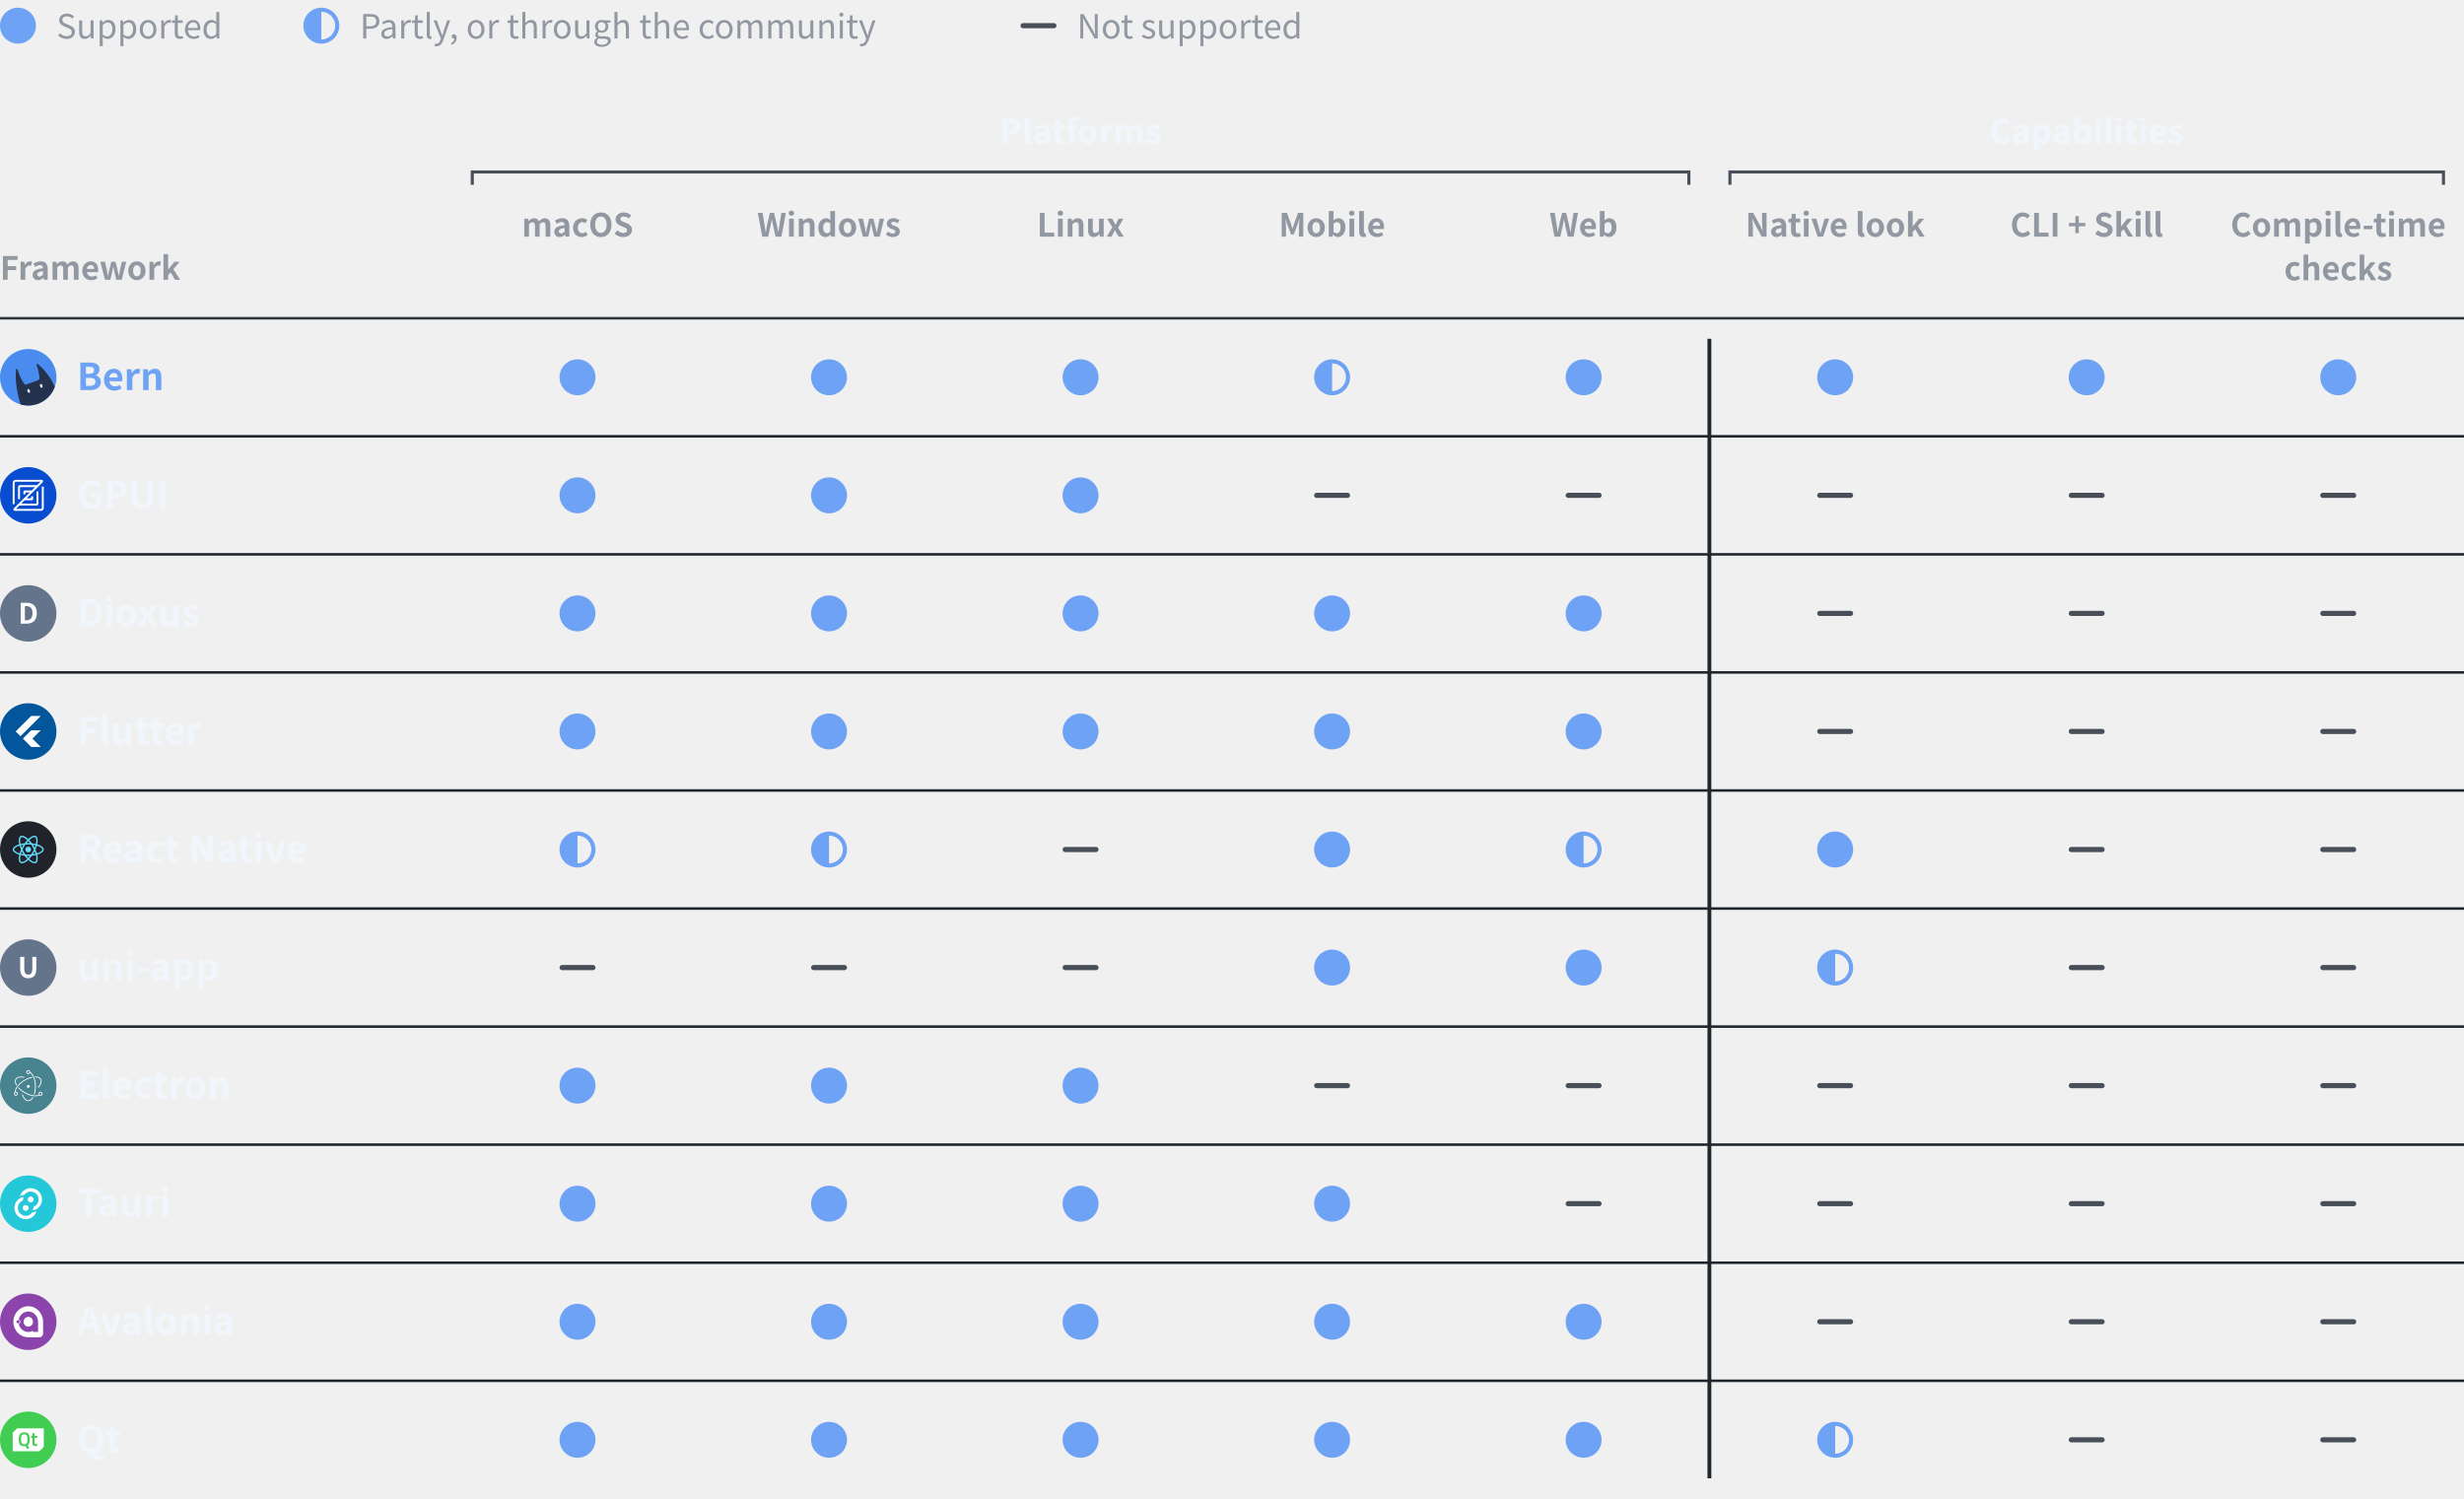
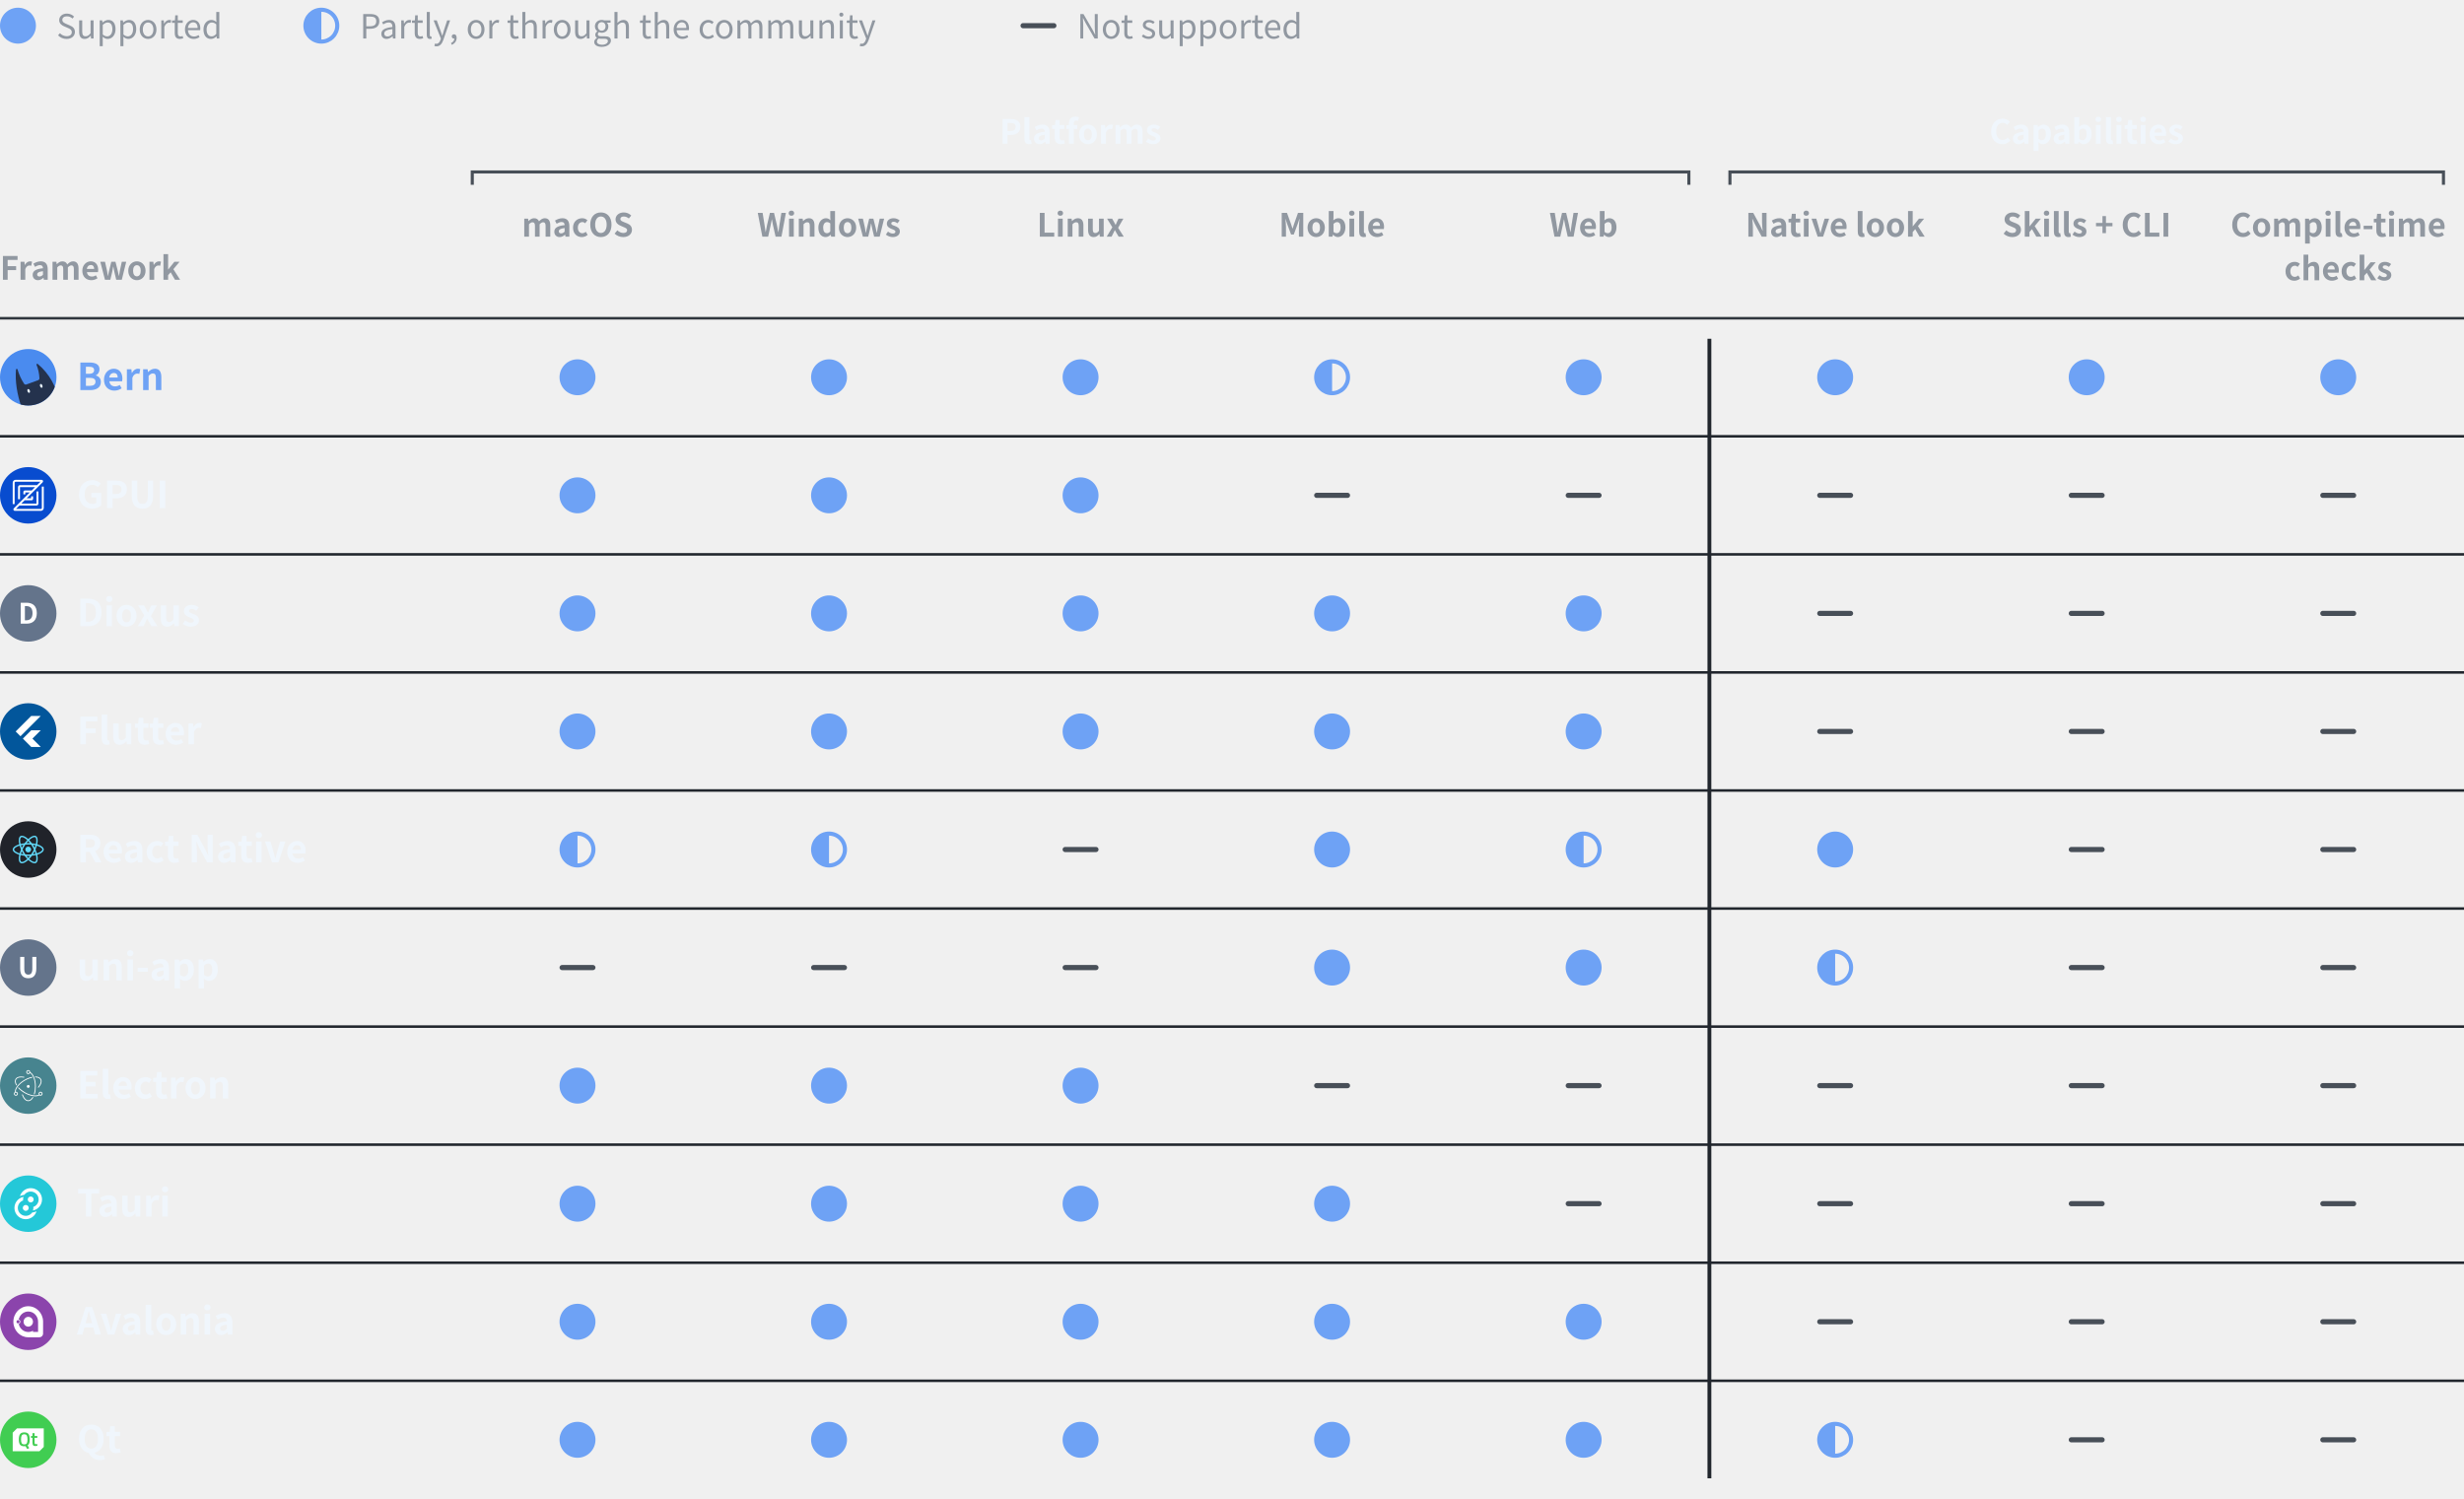
<svg xmlns="http://www.w3.org/2000/svg" viewBox="0 0 960 584" width="960" height="584" font-family="-apple-system, BlinkMacSystemFont, 'Segoe UI', 'PingFang SC', 'Hiragino Sans GB', 'Microsoft YaHei', 'Noto Sans CJK SC', 'Helvetica Neue', Arial, sans-serif">
  <defs>
    <symbol id="bern-logo" viewBox="0 0 1024 1024">
      <defs>
        <clipPath id="bern-symbol-disc">
          <circle cx="512" cy="512" r="512" />
        </clipPath>
      </defs>
      <g clip-path="url(#bern-symbol-disc)">
        <rect width="1024" height="1024" fill="#4A8BEF" />
        <path fill="#24324D" d="M 290.4 372.1 C 270.7 579.3 309.8 827.6 392.0 1060.0 L 1100 1100 L 1060.0 880.0 C 1013.0 692.2 904.4 451.5 684.3 270.5 A 14 14 0 0 0 662.4 286.5 C 693.7 364.2 711.6 444.8 715.3 529.4 A 36 36 0 0 1 691.6 564.9 C 620.6 590.7 549.5 616.5 478.5 642.4 A 36 36 0 0 1 436.0 628.1 C 383.8 547.6 344.6 461.1 317.8 369.5 A 14 14 0 0 0 290.4 372.1 Z" />
        <ellipse rx="22" ry="36" fill="#E8F4FF" transform="translate(520 760) rotate(-20)" />
        <ellipse rx="22" ry="36" fill="#E8F4FF" transform="translate(748 668) rotate(-20)" />
      </g>
    </symbol>
  </defs>
  <circle cx="7.0" cy="10.0" r="7" fill="#6EA2F5" />
  <text x="22" y="15" font-size="13" fill="#9198A1">Supported</text>
  <circle cx="125.2" cy="10.0" r="6.2" fill="none" stroke="#6EA2F5" stroke-width="1.6" />
  <path d="M125.2 3.8 A6.2 6.2 0 0 0 125.2 16.2 Z" fill="#6EA2F5" />
  <text x="140.2" y="15" font-size="13" fill="#9198A1">Partly, or through the community</text>
  <line x1="398.6" y1="10.0" x2="410.6" y2="10.0" stroke="#484F58" stroke-width="2" stroke-linecap="round" />
  <text x="419.6" y="15" font-size="13" fill="#9198A1">Not supported</text>
  <text x="421.0" y="56.0" font-size="13" font-weight="700" fill="#F0F6FC" text-anchor="middle">Platforms</text>
  <path d="M184.0 72 v-5 h474.0 v5" fill="none" stroke="#484F58" stroke-width="1.2" />
  <text x="813.0" y="56.0" font-size="13" font-weight="700" fill="#F0F6FC" text-anchor="middle">Capabilities</text>
  <path d="M674.0 72 v-5 h278.0 v5" fill="none" stroke="#484F58" stroke-width="1.2" />
  <text x="225.0" y="92.2" font-size="12.5" fill="#9198A1" font-weight="600" text-anchor="middle">macOS</text>
  <text x="323.0" y="92.2" font-size="12.5" fill="#9198A1" font-weight="600" text-anchor="middle">Windows</text>
  <text x="421.0" y="92.2" font-size="12.5" fill="#9198A1" font-weight="600" text-anchor="middle">Linux</text>
  <text x="519.0" y="92.2" font-size="12.5" fill="#9198A1" font-weight="600" text-anchor="middle">Mobile</text>
  <text x="617.0" y="92.2" font-size="12.5" fill="#9198A1" font-weight="600" text-anchor="middle">Web</text>
  <text x="715.0" y="92.2" font-size="12.5" fill="#9198A1" font-weight="600" text-anchor="middle">Native look</text>
-   <text x="813.0" y="92.2" font-size="12.5" fill="#9198A1" font-weight="600" text-anchor="middle">CLI + Skill</text>
+   <text x="813.0" y="92.2" font-size="12.5" fill="#9198A1" font-weight="600" text-anchor="middle">Skills + CLI</text>
  <text x="911.0" y="92.2" font-size="12.5" fill="#9198A1" font-weight="600" text-anchor="middle">Compile-time</text>
  <text x="911.0" y="109.2" font-size="12.5" fill="#9198A1" font-weight="600" text-anchor="middle">checks</text>
  <text x="0.0" y="109.0" font-size="12.5" font-weight="700" fill="#9198A1">Framework</text>
  <line x1="0" y1="124.0" x2="960" y2="124.0" stroke="#30363D" />
  <use href="#bern-logo" x="0.0" y="136.0" width="22.0" height="22.0" />
  <text x="30" y="152" font-size="14.5" font-weight="700" fill="#6EA2F5">Bern</text>
  <circle cx="225.0" cy="147.0" r="7" fill="#6EA2F5" />
  <circle cx="323.0" cy="147.0" r="7" fill="#6EA2F5" />
  <circle cx="421.0" cy="147.0" r="7" fill="#6EA2F5" />
  <circle cx="519.0" cy="147.0" r="6.2" fill="none" stroke="#6EA2F5" stroke-width="1.6" />
  <path d="M519.0 140.8 A6.2 6.2 0 0 0 519.0 153.2 Z" fill="#6EA2F5" />
  <circle cx="617.0" cy="147.0" r="7" fill="#6EA2F5" />
  <circle cx="715.0" cy="147.0" r="7" fill="#6EA2F5" />
  <circle cx="813.0" cy="147.0" r="7" fill="#6EA2F5" />
  <circle cx="911.0" cy="147.0" r="7" fill="#6EA2F5" />
  <line x1="0" y1="170.0" x2="960" y2="170.0" stroke="#21262D" />
  <circle cx="11.0" cy="193.0" r="11.0" fill="#084CCF" />
  <path d="M2.25 1.5a.75.75 0 0 0-.75.75v16.5H0V2.25A2.25 2.25 0 0 1 2.25 0h20.095c1.002 0 1.504 1.212.795 1.92L10.764 14.298h3.486V12.75h1.5v1.922a1.125 1.125 0 0 1-1.125 1.125H9.264l-2.578 2.578h11.689V9h1.5v9.375a1.5 1.5 0 0 1-1.5 1.5H5.185L2.562 22.5H21.75a.75.75 0 0 0 .75-.75V5.25H24v16.5A2.25 2.25 0 0 1 21.75 24H1.655C.653 24 .151 22.788.86 22.08L13.19 9.75H9.75v1.5h-1.5V9.375A1.125 1.125 0 0 1 9.375 8.25h5.314l2.625-2.625H5.625V15h-1.5V5.625a1.5 1.5 0 0 1 1.5-1.5h13.19L21.438 1.5z" fill="#FFFFFF" transform="translate(4.95 186.95) scale(0.5042)" />
  <text x="30" y="198" font-size="14.5" font-weight="700" fill="#F0F6FC">GPUI</text>
  <circle cx="225.0" cy="193.0" r="7" fill="#6EA2F5" />
  <circle cx="323.0" cy="193.0" r="7" fill="#6EA2F5" />
  <circle cx="421.0" cy="193.0" r="7" fill="#6EA2F5" />
  <line x1="513.0" y1="193.0" x2="525.0" y2="193.0" stroke="#484F58" stroke-width="2" stroke-linecap="round" />
  <line x1="611.0" y1="193.0" x2="623.0" y2="193.0" stroke="#484F58" stroke-width="2" stroke-linecap="round" />
  <line x1="709.0" y1="193.0" x2="721.0" y2="193.0" stroke="#484F58" stroke-width="2" stroke-linecap="round" />
  <line x1="807.0" y1="193.0" x2="819.0" y2="193.0" stroke="#484F58" stroke-width="2" stroke-linecap="round" />
  <line x1="905.0" y1="193.0" x2="917.0" y2="193.0" stroke="#484F58" stroke-width="2" stroke-linecap="round" />
  <line x1="0" y1="216.0" x2="960" y2="216.0" stroke="#21262D" />
  <circle cx="11.0" cy="239.0" r="11.0" fill="#64748B" />
  <text x="11.0" y="243.0" text-anchor="middle" font-size="11.0" font-weight="700" fill="#FFFFFF">D</text>
  <text x="30" y="244" font-size="14.5" font-weight="700" fill="#F0F6FC">Dioxus</text>
  <circle cx="225.0" cy="239.0" r="7" fill="#6EA2F5" />
  <circle cx="323.0" cy="239.0" r="7" fill="#6EA2F5" />
  <circle cx="421.0" cy="239.0" r="7" fill="#6EA2F5" />
  <circle cx="519.0" cy="239.0" r="7" fill="#6EA2F5" />
  <circle cx="617.0" cy="239.0" r="7" fill="#6EA2F5" />
  <line x1="709.0" y1="239.0" x2="721.0" y2="239.0" stroke="#484F58" stroke-width="2" stroke-linecap="round" />
  <line x1="807.0" y1="239.0" x2="819.0" y2="239.0" stroke="#484F58" stroke-width="2" stroke-linecap="round" />
  <line x1="905.0" y1="239.0" x2="917.0" y2="239.0" stroke="#484F58" stroke-width="2" stroke-linecap="round" />
  <line x1="0" y1="262.0" x2="960" y2="262.0" stroke="#21262D" />
  <circle cx="11.0" cy="285.0" r="11.0" fill="#02569B" />
  <path d="M14.314 0L2.3 12 6 15.7 21.684.013h-7.357zm.014 11.072L7.857 17.53l6.47 6.47H21.7l-6.46-6.468 6.46-6.46h-7.37z" fill="#FFFFFF" transform="translate(4.95 278.95) scale(0.5042)" />
  <text x="30" y="290" font-size="14.5" font-weight="700" fill="#F0F6FC">Flutter</text>
  <circle cx="225.0" cy="285.0" r="7" fill="#6EA2F5" />
  <circle cx="323.0" cy="285.0" r="7" fill="#6EA2F5" />
  <circle cx="421.0" cy="285.0" r="7" fill="#6EA2F5" />
  <circle cx="519.0" cy="285.0" r="7" fill="#6EA2F5" />
  <circle cx="617.0" cy="285.0" r="7" fill="#6EA2F5" />
  <line x1="709.0" y1="285.0" x2="721.0" y2="285.0" stroke="#484F58" stroke-width="2" stroke-linecap="round" />
  <line x1="807.0" y1="285.0" x2="819.0" y2="285.0" stroke="#484F58" stroke-width="2" stroke-linecap="round" />
  <line x1="905.0" y1="285.0" x2="917.0" y2="285.0" stroke="#484F58" stroke-width="2" stroke-linecap="round" />
  <line x1="0" y1="308.0" x2="960" y2="308.0" stroke="#21262D" />
  <circle cx="11.0" cy="331.0" r="11.0" fill="#20232A" />
  <path d="M14.23 12.004a2.236 2.236 0 0 1-2.235 2.236 2.236 2.236 0 0 1-2.236-2.236 2.236 2.236 0 0 1 2.235-2.236 2.236 2.236 0 0 1 2.236 2.236zm2.648-10.69c-1.346 0-3.107.96-4.888 2.622-1.78-1.653-3.542-2.602-4.887-2.602-.41 0-.783.093-1.106.278-1.375.793-1.683 3.264-.973 6.365C1.98 8.917 0 10.42 0 12.004c0 1.59 1.99 3.097 5.043 4.03-.704 3.113-.39 5.588.988 6.38.32.187.69.275 1.102.275 1.345 0 3.107-.96 4.888-2.624 1.78 1.654 3.542 2.603 4.887 2.603.41 0 .783-.09 1.106-.275 1.374-.792 1.683-3.263.973-6.365C22.02 15.096 24 13.59 24 12.004c0-1.59-1.99-3.097-5.043-4.032.704-3.11.39-5.587-.988-6.38-.318-.184-.688-.277-1.092-.278zm-.005 1.09v.006c.225 0 .406.044.558.127.666.382.955 1.835.73 3.704-.054.46-.142.945-.25 1.44-.96-.236-2.006-.417-3.107-.534-.66-.905-1.345-1.727-2.035-2.447 1.592-1.48 3.087-2.292 4.105-2.295zm-9.77.02c1.012 0 2.514.808 4.11 2.28-.686.72-1.37 1.537-2.02 2.442-1.107.117-2.154.298-3.113.538-.112-.49-.195-.964-.254-1.42-.23-1.868.054-3.32.714-3.707.19-.09.4-.127.563-.132zm4.882 3.05c.455.468.91.992 1.36 1.564-.44-.02-.89-.034-1.345-.034-.46 0-.915.01-1.36.034.44-.572.895-1.096 1.345-1.565zM12 8.1c.74 0 1.477.034 2.202.093.406.582.802 1.203 1.183 1.86.372.64.71 1.29 1.018 1.946-.308.655-.646 1.31-1.013 1.95-.38.66-.773 1.288-1.18 1.87-.728.063-1.466.098-2.21.098-.74 0-1.477-.035-2.202-.093-.406-.582-.802-1.204-1.183-1.86-.372-.64-.71-1.29-1.018-1.946.303-.657.646-1.313 1.013-1.954.38-.66.773-1.286 1.18-1.868.728-.064 1.466-.098 2.21-.098zm-3.635.254c-.24.377-.48.763-.704 1.16-.225.39-.435.782-.635 1.174-.265-.656-.49-1.31-.676-1.947.64-.15 1.315-.283 2.015-.386zm7.26 0c.695.103 1.365.23 2.006.387-.18.632-.405 1.282-.66 1.933-.2-.39-.41-.783-.64-1.174-.225-.392-.465-.774-.705-1.146zm3.063.675c.484.15.944.317 1.375.498 1.732.74 2.852 1.708 2.852 2.476-.005.768-1.125 1.74-2.857 2.475-.42.18-.88.342-1.355.493-.28-.958-.646-1.956-1.1-2.98.45-1.017.81-2.01 1.085-2.964zm-13.395.004c.278.96.645 1.957 1.1 2.98-.45 1.017-.812 2.01-1.086 2.964-.484-.15-.944-.318-1.37-.5-1.732-.737-2.852-1.706-2.852-2.474 0-.768 1.12-1.742 2.852-2.476.42-.18.88-.342 1.356-.494zm11.678 4.28c.265.657.49 1.312.676 1.948-.64.157-1.316.29-2.016.39.24-.375.48-.762.705-1.158.225-.39.435-.788.636-1.18zm-9.945.02c.2.392.41.783.64 1.175.23.39.465.772.705 1.143-.695-.102-1.365-.23-2.006-.386.18-.63.406-1.282.66-1.933zM17.92 16.32c.112.493.2.968.254 1.423.23 1.868-.054 3.32-.714 3.708-.147.09-.338.128-.563.128-1.012 0-2.514-.807-4.11-2.28.686-.72 1.37-1.536 2.02-2.44 1.107-.118 2.154-.3 3.113-.54zm-11.83.01c.96.234 2.006.415 3.107.532.66.905 1.345 1.727 2.035 2.446-1.595 1.483-3.092 2.295-4.11 2.295-.22-.005-.406-.05-.553-.132-.666-.38-.955-1.834-.73-3.703.054-.46.142-.944.25-1.438zm4.56.64c.44.02.89.034 1.345.034.46 0 .915-.01 1.36-.034-.44.572-.895 1.095-1.345 1.565-.455-.47-.91-.993-1.36-1.565z" fill="#61DAFB" transform="translate(4.95 324.95) scale(0.5042)" />
  <text x="30" y="336" font-size="14.5" font-weight="700" fill="#F0F6FC">React Native</text>
  <circle cx="225.0" cy="331.0" r="6.2" fill="none" stroke="#6EA2F5" stroke-width="1.6" />
  <path d="M225.0 324.8 A6.2 6.2 0 0 0 225.0 337.2 Z" fill="#6EA2F5" />
  <circle cx="323.0" cy="331.0" r="6.2" fill="none" stroke="#6EA2F5" stroke-width="1.6" />
  <path d="M323.0 324.8 A6.2 6.2 0 0 0 323.0 337.2 Z" fill="#6EA2F5" />
  <line x1="415.0" y1="331.0" x2="427.0" y2="331.0" stroke="#484F58" stroke-width="2" stroke-linecap="round" />
  <circle cx="519.0" cy="331.0" r="7" fill="#6EA2F5" />
  <circle cx="617.0" cy="331.0" r="6.2" fill="none" stroke="#6EA2F5" stroke-width="1.6" />
  <path d="M617.0 324.8 A6.2 6.2 0 0 0 617.0 337.2 Z" fill="#6EA2F5" />
  <circle cx="715.0" cy="331.0" r="7" fill="#6EA2F5" />
  <line x1="807.0" y1="331.0" x2="819.0" y2="331.0" stroke="#484F58" stroke-width="2" stroke-linecap="round" />
  <line x1="905.0" y1="331.0" x2="917.0" y2="331.0" stroke="#484F58" stroke-width="2" stroke-linecap="round" />
  <line x1="0" y1="354.0" x2="960" y2="354.0" stroke="#21262D" />
  <circle cx="11.0" cy="377.0" r="11.0" fill="#64748B" />
  <text x="11.0" y="381.0" text-anchor="middle" font-size="11.0" font-weight="700" fill="#FFFFFF">U</text>
  <text x="30" y="382" font-size="14.5" font-weight="700" fill="#F0F6FC">uni-app</text>
  <line x1="219.0" y1="377.0" x2="231.0" y2="377.0" stroke="#484F58" stroke-width="2" stroke-linecap="round" />
  <line x1="317.0" y1="377.0" x2="329.0" y2="377.0" stroke="#484F58" stroke-width="2" stroke-linecap="round" />
  <line x1="415.0" y1="377.0" x2="427.0" y2="377.0" stroke="#484F58" stroke-width="2" stroke-linecap="round" />
  <circle cx="519.0" cy="377.0" r="7" fill="#6EA2F5" />
  <circle cx="617.0" cy="377.0" r="7" fill="#6EA2F5" />
  <circle cx="715.0" cy="377.0" r="6.2" fill="none" stroke="#6EA2F5" stroke-width="1.6" />
  <path d="M715.0 370.8 A6.2 6.2 0 0 0 715.0 383.2 Z" fill="#6EA2F5" />
  <line x1="807.0" y1="377.0" x2="819.0" y2="377.0" stroke="#484F58" stroke-width="2" stroke-linecap="round" />
  <line x1="905.0" y1="377.0" x2="917.0" y2="377.0" stroke="#484F58" stroke-width="2" stroke-linecap="round" />
  <line x1="0" y1="400.0" x2="960" y2="400.0" stroke="#21262D" />
  <circle cx="11.0" cy="423.0" r="11.0" fill="#47848F" />
  <path d="M12.011 0c-.85 0-1.539.689-1.539 1.539 0 .85.689 1.539 1.539 1.539.595 0 1.11-.338 1.366-.832 2.221 1.268 3.847 5.473 3.847 10.362 0 2.071-.289 4.056-.825 5.769a.322.322 0 0 0 .211.403.322.322 0 0 0 .403-.211c.556-1.776.854-3.825.854-5.96 0-5.193-1.772-9.686-4.321-11.003.001-.022.004-.044.004-.067 0-.85-.689-1.539-1.539-1.539zm0 .643a.896.896 0 1 1 0 1.792.896.896 0 1 1 0-1.792zm-5.486 4.305c-2.067.007-3.647.665-4.388 1.948-.738 1.277-.527 2.971.511 4.781a.322.322 0 0 0 .558-.32C2.271 9.727 2.089 8.266 2.694 7.218c.821-1.422 3.033-1.955 5.932-1.427a.322.322 0 0 0 .115-.633c-.784-.143-1.527-.212-2.216-.21zm11.052.018a.322.322 0 0 0-.008.643c1.834.024 3.156.596 3.75 1.626.819 1.419.18 3.595-1.718 5.837a.322.322 0 0 0 .038.454.322.322 0 0 0 .453-.038c2.054-2.426 2.771-4.866 1.784-6.574-.726-1.257-2.26-1.921-4.299-1.947zm-2.698.292a.323.323 0 0 0-.065.007c-1.857.398-3.833 1.175-5.731 2.271-4.57 2.638-7.592 6.495-7.36 9.372-.473.263-.793.766-.793 1.345 0 .85.689 1.539 1.539 1.539.85 0 1.539-.689 1.539-1.539 0-.85-.689-1.539-1.539-1.539-.038 0-.075.003-.113.006-.1-2.56 2.743-6.141 7.048-8.627 1.841-1.063 3.755-1.816 5.545-2.2a.322.322 0 0 0-.07-.636zm-2.879 6.236a1.119 1.119 0 0 0-.224.025c-.601.13-.983.723-.853 1.324.13.601.723.983 1.324.853.601-.13.983-.723.853-1.324-.114-.526-.582-.884-1.099-.879zM4.532 13.341a.321.321 0 0 0-.232.084.321.321 0 0 0-.021.454c1.268 1.394 2.916 2.701 4.795 3.786 4.415 2.549 9.106 3.285 11.561 1.839a1.53 1.53 0 0 0 .897.29c.85 0 1.539-.689 1.539-1.539 0-.85-.689-1.539-1.539-1.539-.85 0-1.539.689-1.539 1.539 0 .276.074.534.201.758-2.245 1.214-6.631.5-10.798-1.905-1.823-1.052-3.418-2.318-4.64-3.661a.321.321 0 0 0-.223-.105zm-2.063 4.017a.896.896 0 1 1 0 1.792.896.896 0 1 1 0-1.792zm19.062 0a.896.896 0 1 1 0 1.792.891.891 0 0 1-.586-.219c-.003-.004-.004-.008-.007-.012a.32.32 0 0 0-.096-.091.896.896 0 0 1 .689-1.469zm-14.005 1.368a.322.322 0 0 0-.321.43C8.279 22.154 10.036 24 12.011 24c1.441 0 2.773-.982 3.813-2.711a.322.322 0 0 0-.11-.441.322.322 0 0 0-.442.11c-.934 1.554-2.081 2.399-3.261 2.399-1.641 0-3.208-1.647-4.2-4.418a.322.322 0 0 0-.285-.213z" fill="#FFFFFF" transform="translate(4.95 416.95) scale(0.5042)" />
  <text x="30" y="428" font-size="14.5" font-weight="700" fill="#F0F6FC">Electron</text>
  <circle cx="225.0" cy="423.0" r="7" fill="#6EA2F5" />
  <circle cx="323.0" cy="423.0" r="7" fill="#6EA2F5" />
  <circle cx="421.0" cy="423.0" r="7" fill="#6EA2F5" />
  <line x1="513.0" y1="423.0" x2="525.0" y2="423.0" stroke="#484F58" stroke-width="2" stroke-linecap="round" />
  <line x1="611.0" y1="423.0" x2="623.0" y2="423.0" stroke="#484F58" stroke-width="2" stroke-linecap="round" />
  <line x1="709.0" y1="423.0" x2="721.0" y2="423.0" stroke="#484F58" stroke-width="2" stroke-linecap="round" />
  <line x1="807.0" y1="423.0" x2="819.0" y2="423.0" stroke="#484F58" stroke-width="2" stroke-linecap="round" />
  <line x1="905.0" y1="423.0" x2="917.0" y2="423.0" stroke="#484F58" stroke-width="2" stroke-linecap="round" />
  <line x1="0" y1="446.0" x2="960" y2="446.0" stroke="#21262D" />
  <circle cx="11.0" cy="469.0" r="11.0" fill="#24C8D8" />
  <path d="M13.912 0a8.72 8.72 0 0 0-8.308 6.139c1.05-.515 2.18-.845 3.342-.976 2.415-3.363 7.4-3.412 9.88-.097 2.48 3.315 1.025 8.084-2.883 9.45a6.131 6.131 0 0 1-.3 2.762 8.72 8.72 0 0 0 3.01-1.225A8.72 8.72 0 0 0 13.913 0zm.082 6.451a2.284 2.284 0 1 0-.15 4.566 2.284 2.284 0 0 0 .15-4.566zm-5.629.27a8.72 8.72 0 0 0-3.031 1.235 8.72 8.72 0 1 0 13.06 9.913 10.173 10.174 0 0 1-3.343.965 6.125 6.125 0 1 1-7.028-9.343 6.114 6.115 0 0 1 .342-2.772zm1.713 6.27a2.284 2.284 0 0 0-2.284 2.283 2.284 2.284 0 0 0 2.284 2.284 2.284 2.284 0 0 0 2.284-2.284 2.284 2.284 0 0 0-2.284-2.284z" fill="#FFFFFF" transform="translate(4.95 462.95) scale(0.5042)" />
  <text x="30" y="474" font-size="14.5" font-weight="700" fill="#F0F6FC">Tauri</text>
  <circle cx="225.0" cy="469.0" r="7" fill="#6EA2F5" />
  <circle cx="323.0" cy="469.0" r="7" fill="#6EA2F5" />
  <circle cx="421.0" cy="469.0" r="7" fill="#6EA2F5" />
  <circle cx="519.0" cy="469.0" r="7" fill="#6EA2F5" />
  <line x1="611.0" y1="469.0" x2="623.0" y2="469.0" stroke="#484F58" stroke-width="2" stroke-linecap="round" />
  <line x1="709.0" y1="469.0" x2="721.0" y2="469.0" stroke="#484F58" stroke-width="2" stroke-linecap="round" />
  <line x1="807.0" y1="469.0" x2="819.0" y2="469.0" stroke="#484F58" stroke-width="2" stroke-linecap="round" />
  <line x1="905.0" y1="469.0" x2="917.0" y2="469.0" stroke="#484F58" stroke-width="2" stroke-linecap="round" />
  <line x1="0" y1="492.0" x2="960" y2="492.0" stroke="#21262D" />
  <circle cx="11.0" cy="515.0" r="11.0" fill="#8B44AC" />
  <path d="M12.034 8.208c-2.003 0-3.627 1.696-3.627 3.789s1.624 3.789 3.627 3.789 3.627-1.697 3.627-3.79-1.624-3.788-3.627-3.788m-7.392 2.067c.72.211 1.248.902 1.248 1.722s-.528 1.51-1.248 1.721c.752 3.54 3.776 6.188 7.392 6.188 1.316 0 2.554-.35 3.632-.967v.914h3.94v-7.528a5 5 0 0 0 0-.224v-.104c0-4.369-3.39-7.91-7.572-7.91-3.616 0-6.64 2.648-7.392 6.188m-.5 2.982c.67 0 1.212-.567 1.212-1.266s-.542-1.265-1.212-1.265-1.211.566-1.211 1.265c0 .7.542 1.266 1.211 1.266M20.682 24H11.8C5.549 23.887.515 18.556.515 12c0-6.627 5.143-12 11.487-12 6.241 0 11.32 5.2 11.483 11.678l-.02 9.743C23.3 22.876 22.12 24 20.683 24" fill="#FFFFFF" transform="translate(4.95 508.95) scale(0.5042)" />
  <text x="30" y="520" font-size="14.5" font-weight="700" fill="#F0F6FC">Avalonia</text>
  <circle cx="225.0" cy="515.0" r="7" fill="#6EA2F5" />
  <circle cx="323.0" cy="515.0" r="7" fill="#6EA2F5" />
  <circle cx="421.0" cy="515.0" r="7" fill="#6EA2F5" />
  <circle cx="519.0" cy="515.0" r="7" fill="#6EA2F5" />
  <circle cx="617.0" cy="515.0" r="7" fill="#6EA2F5" />
  <line x1="709.0" y1="515.0" x2="721.0" y2="515.0" stroke="#484F58" stroke-width="2" stroke-linecap="round" />
  <line x1="807.0" y1="515.0" x2="819.0" y2="515.0" stroke="#484F58" stroke-width="2" stroke-linecap="round" />
  <line x1="905.0" y1="515.0" x2="917.0" y2="515.0" stroke="#484F58" stroke-width="2" stroke-linecap="round" />
  <line x1="0" y1="538.0" x2="960" y2="538.0" stroke="#21262D" />
  <circle cx="11.0" cy="561.0" r="11.0" fill="#41CD52" />
  <path d="M21.693 3.162H3.33L0 6.49v14.348h20.671L24 17.51V3.162zM12.785 18.4l-1.562.728-1.35-2.217c-.196.057-.499.09-.924.09-1.579 0-2.683-.425-3.305-1.276-.622-.85-.932-2.2-.932-4.033 0-1.84.319-3.206.949-4.098.63-.892 1.726-1.341 3.288-1.341 1.562 0 2.658.441 3.28 1.333.63.883.94 2.25.94 4.098 0 1.219-.13 2.2-.384 2.945-.261.752-.679 1.325-1.268 1.718zm4.736-1.587c-.858 0-1.447-.196-1.766-.59-.32-.392-.483-1.136-.483-2.232v-3.534H14.11V9.051h1.162V6.843h1.644V9.05h2.094v1.415h-2.094v3.346c0 .622.05 1.03.14 1.227.09.204.326.303.695.303l1.243-.05.073 1.326c-.67.13-1.186.196-1.546.196zm-8.58-9.08c-.95 0-1.604.311-1.963.94-.352.63-.532 1.629-.532 3.011 0 1.374.172 2.364.515 2.953.344.589 1.006.892 1.98.892.973 0 1.628-.295 1.971-.876.335-.58.507-1.57.507-2.953 0-1.39-.172-2.396-.523-3.026-.352-.63-1.006-.94-1.955-.94Z" fill="#FFFFFF" transform="translate(4.95 554.95) scale(0.5042)" />
  <text x="30" y="566" font-size="14.5" font-weight="700" fill="#F0F6FC">Qt</text>
  <circle cx="225.0" cy="561.0" r="7" fill="#6EA2F5" />
  <circle cx="323.0" cy="561.0" r="7" fill="#6EA2F5" />
  <circle cx="421.0" cy="561.0" r="7" fill="#6EA2F5" />
  <circle cx="519.0" cy="561.0" r="7" fill="#6EA2F5" />
  <circle cx="617.0" cy="561.0" r="7" fill="#6EA2F5" />
  <circle cx="715.0" cy="561.0" r="6.2" fill="none" stroke="#6EA2F5" stroke-width="1.6" />
  <path d="M715.0 554.8 A6.2 6.2 0 0 0 715.0 567.2 Z" fill="#6EA2F5" />
  <line x1="807.0" y1="561.0" x2="819.0" y2="561.0" stroke="#484F58" stroke-width="2" stroke-linecap="round" />
  <line x1="905.0" y1="561.0" x2="917.0" y2="561.0" stroke="#484F58" stroke-width="2" stroke-linecap="round" />
  <line x1="666.0" y1="132" x2="666.0" y2="576" stroke="#21262D" stroke-width="1.5" />
</svg>
